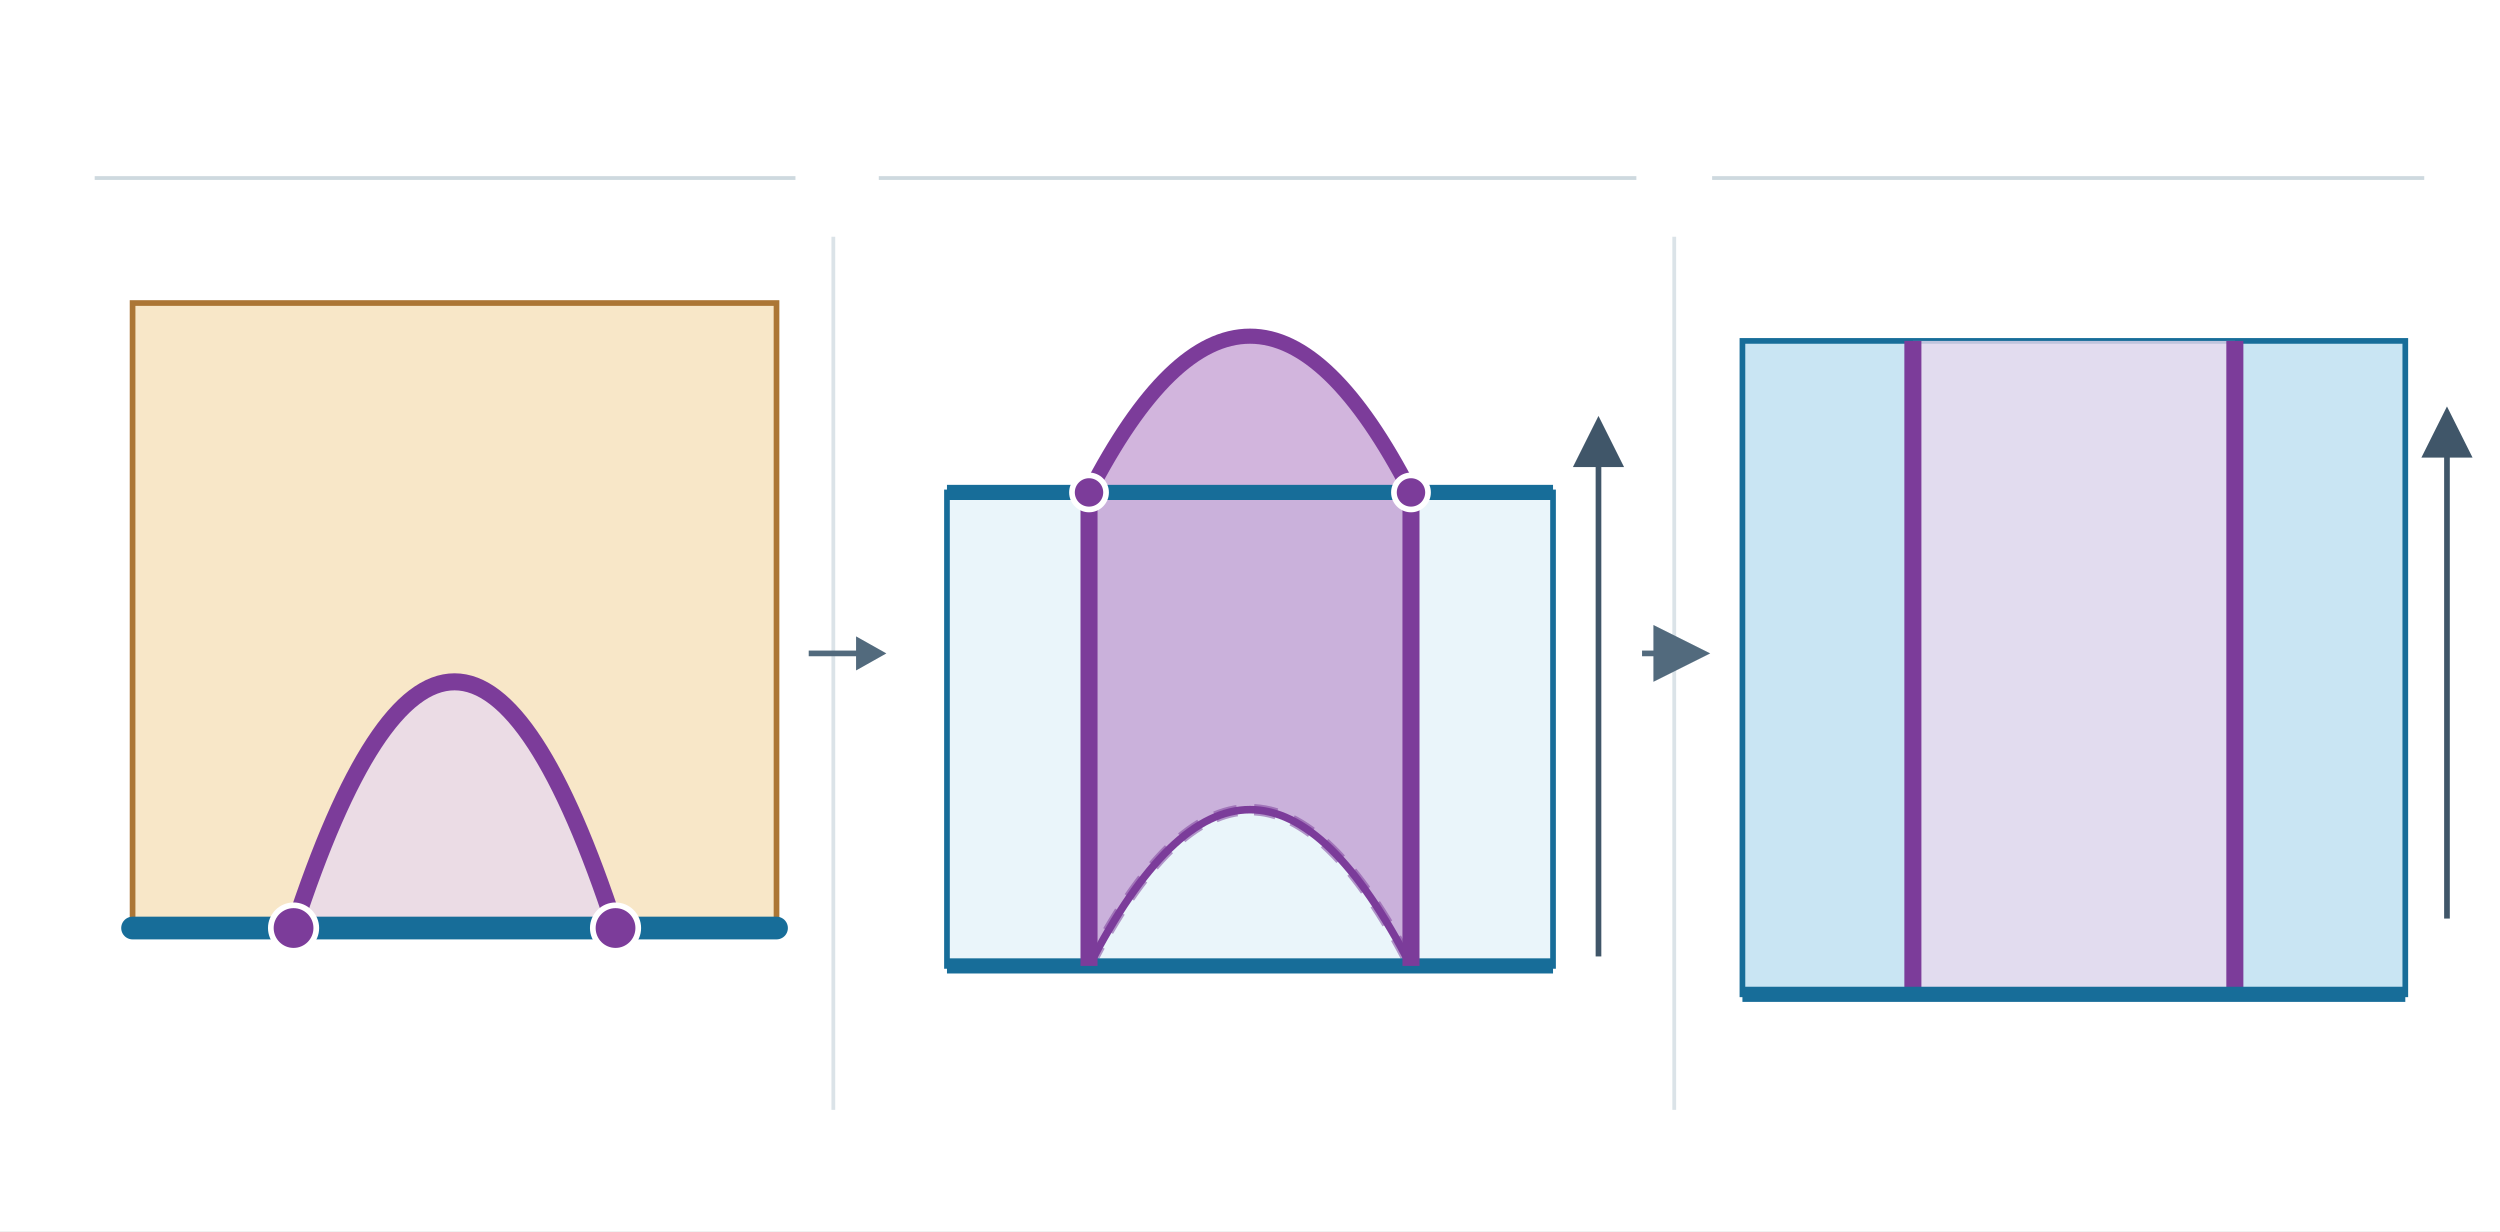
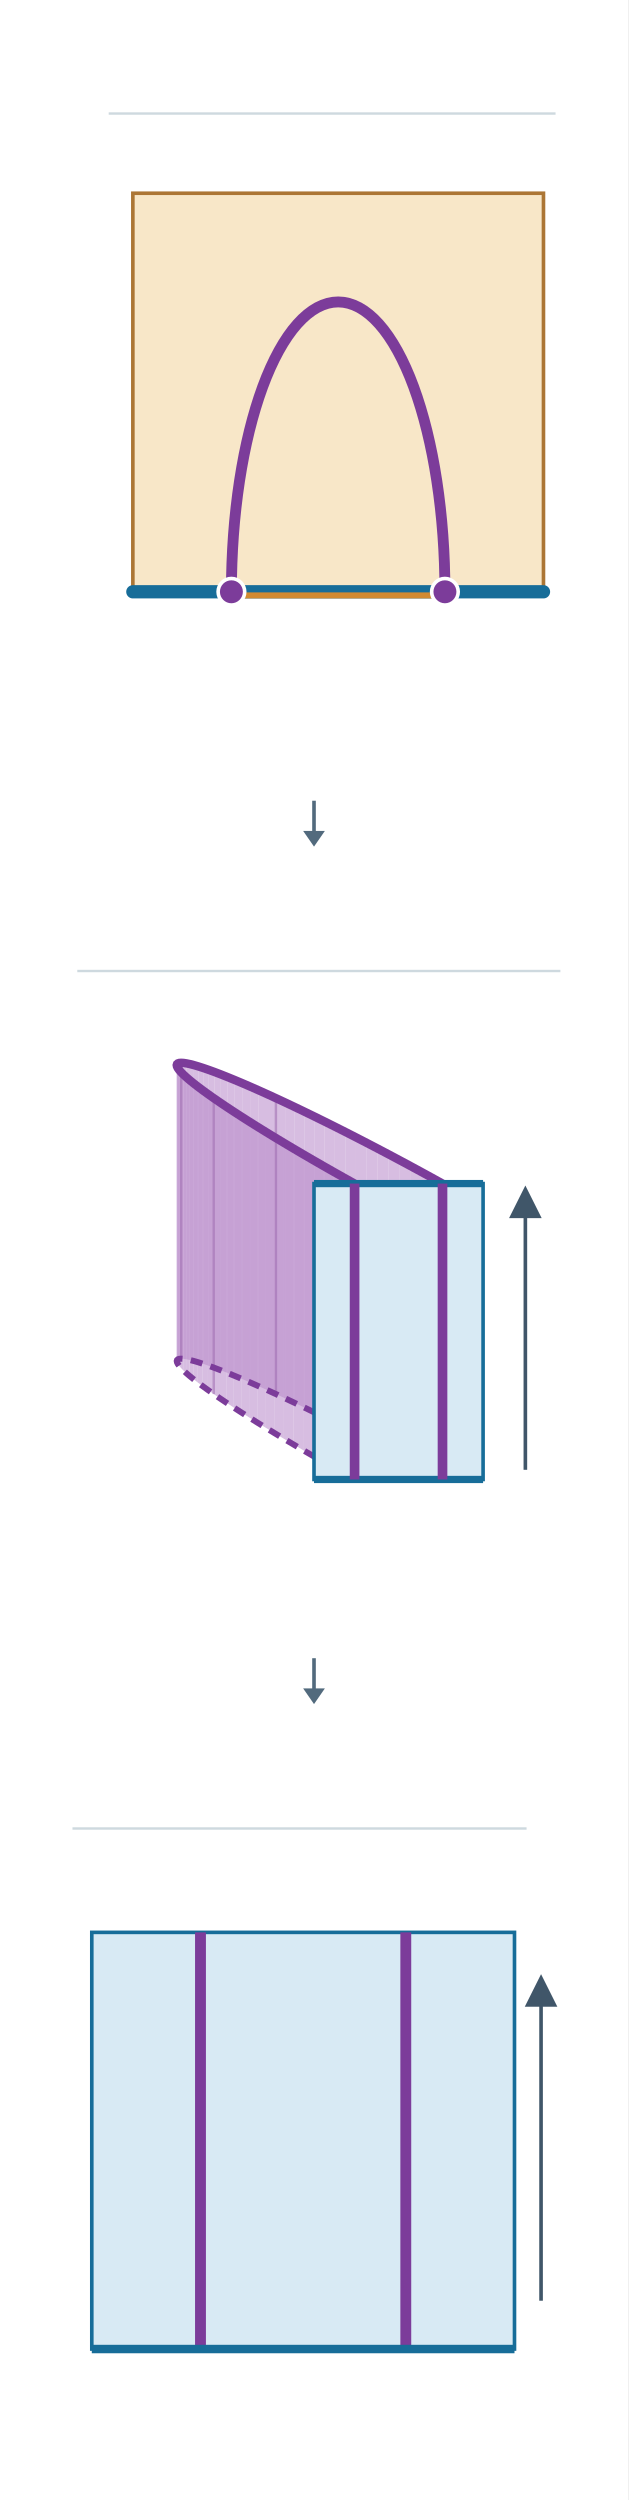
- <svg xmlns="http://www.w3.org/2000/svg" width="1320" height="650" viewBox="0 0 1320 650">
-   <defs>
-     <marker id="step" viewBox="0 0 10 10" refX="8" refY="5" markerWidth="10" markerHeight="10" orient="auto">
-       <path d="M0 0 10 5 0 10Z" fill="#526a7d" />
-     </marker>
-     <marker id="time" viewBox="0 0 10 10" refX="8" refY="5" markerWidth="9" markerHeight="9" orient="auto">
-       <path d="M0 0 10 5 0 10Z" fill="#405669" />
-     </marker>
-   </defs>
-   <rect width="1320" height="650" fill="#fff" />
-   <path d="M50 94H420M464 94H864M904 94H1280" stroke="#ced9df" stroke-width="2" />
-   <path d="M440 125V586M884 125V586" stroke="#dbe3e8" stroke-width="2" />
-   <rect x="70" y="160" width="340" height="330" fill="#f8e7c8" stroke="#ac7635" stroke-width="3" />
-   <path d="M155 490 Q240 230 325 490Z" fill="#e8d9ed" fill-opacity=".78" />
-   <path d="M155 490 Q240 230 325 490" fill="none" stroke="#7c3c9a" stroke-width="9" />
-   <path d="M70 490H410" stroke="#176d99" stroke-width="12" stroke-linecap="round" />
-   <g fill="#7c3c9a" stroke="#fff" stroke-width="3">
-     <circle cx="155" cy="490" r="12" />
-     <circle cx="325" cy="490" r="12" />
-   </g>
-   <rect x="500" y="260" width="320" height="250" fill="#b8ddef" fill-opacity=".30" stroke="#176d99" stroke-width="3" />
-   <path d="M575 260 Q660 95 745 260 L745 510 Q660 345 575 510Z" fill="#b88bc9" fill-opacity=".64" stroke="#7c3c9a" stroke-width="4" />
-   <path d="M575 260 Q660 95 745 260" fill="none" stroke="#7c3c9a" stroke-width="8" />
-   <path d="M575 510 Q660 345 745 510" fill="none" stroke="#7c3c9a" stroke-opacity=".52" stroke-width="6" stroke-dasharray="12 9" />
-   <path d="M500 260H820M500 510H820" stroke="#176d99" stroke-width="8" />
-   <path d="M575 260V510M745 260V510" stroke="#7c3c9a" stroke-width="9" />
-   <g fill="#7c3c9a" stroke="#fff" stroke-width="3">
-     <circle cx="575" cy="260" r="9" />
-     <circle cx="745" cy="260" r="9" />
-   </g>
-   <path d="M844 505V225" stroke="#405669" stroke-width="3" marker-end="url(#time)" />
-   <rect x="920" y="180" width="350" height="345" fill="#b8ddef" fill-opacity=".76" stroke="#176d99" stroke-width="3" />
-   <rect x="1010" y="180" width="170" height="345" fill="#e8d9ed" fill-opacity=".8" />
-   <path d="M1010 180V525M1180 180V525" stroke="#7c3c9a" stroke-width="9" />
-   <path d="M920 525H1270" stroke="#176d99" stroke-width="8" />
-   <path d="M1292 485V220" stroke="#405669" stroke-width="3" marker-end="url(#time)" />
-   <path d="M427 345H459" stroke="#526a7d" stroke-width="3" />
-   <path d="M452 336L468 345 452 354Z" fill="#526a7d" />
-   <path d="M867 345H897" stroke="#526a7d" stroke-width="3" marker-end="url(#step)" />
+ <svg xmlns="http://www.w3.org/2000/svg" width="520" height="2070" viewBox="0 0 520 2070">
+   <rect width="520" height="2070" fill="#fff" />
+   <svg x="40" y="0" width="440" height="650" viewBox="0 0 440 650">
+     <defs>
+       <marker id="step" viewBox="0 0 10 10" refX="8" refY="5" markerWidth="10" markerHeight="10" orient="auto">
+         <path d="M0 0 10 5 0 10Z" fill="#526a7d" />
+       </marker>
+       <marker id="time" viewBox="0 0 10 10" refX="8" refY="5" markerWidth="9" markerHeight="9" orient="auto">
+         <path d="M0 0 10 5 0 10Z" fill="#405669" />
+       </marker>
+     </defs>
+     <rect width="1320" height="650" fill="#fff" />
+     <path d="M50 94H420M464 94H864M904 94H1280" stroke="#ced9df" stroke-width="2" />
+     <rect x="70" y="160" width="340" height="330" fill="#f8e7c8" stroke="#ac7635" stroke-width="3" />
+     <path d="M328.4 490L328.29 478.22L327.97 466.48L327.44 454.78L326.7 443.18L325.75 431.68L324.59 420.33L323.23 409.15L321.67 398.16L319.91 387.39L317.96 376.86L315.82 366.62L313.5 356.66L311 347.03L308.33 337.75L305.5 328.83L302.51 320.29L299.37 312.17L296.08 304.48L292.66 297.23L289.11 290.45L285.45 284.15L281.67 278.34L277.8 273.04L273.83 268.27L269.78 264.03L265.66 260.33L261.48 257.19L257.25 254.61L252.97 252.6L248.66 251.16L244.34 250.29L240 250L235.66 250.29L231.34 251.16L227.03 252.6L222.75 254.61L218.52 257.19L214.34 260.33L210.22 264.03L206.17 268.27L202.2 273.04L198.33 278.34L194.55 284.15L190.89 290.45L187.34 297.23L183.92 304.48L180.63 312.17L177.49 320.29L174.5 328.83L171.67 337.75L169 347.03L166.5 356.66L164.18 366.62L162.04 376.86L160.09 387.39L158.33 398.16L156.77 409.15L155.41 420.33L154.25 431.68L153.3 443.18L152.56 454.78L152.03 466.48L151.71 478.22L151.6 490" fill="none" stroke="#7c3c9a" stroke-width="9" stroke-linecap="round" />
+     <path d="M70 490H410" stroke="#176d99" stroke-width="11" stroke-linecap="round" />
+     <path d="M151.6 493H328.4" stroke="#d18a31" stroke-width="5" />
+     <g fill="#7c3c9a" stroke="#fff" stroke-width="3">
+       <circle cx="151.6" cy="490" r="11" />
+       <circle cx="328.4" cy="490" r="11" />
+     </g>
+     <g fill="#b88bc9" fill-opacity=".57">
+       <polygon points="766.4,270 757.52,265.09 757.52,510.09 766.4,515" />
+       <polygon points="757.52,265.09 748.58,260.2 748.58,505.2 757.52,510.09" />
+       <polygon points="748.58,260.2 739.59,255.33 739.59,500.33 748.58,505.2" />
+       <polygon points="739.59,255.33 730.58,250.49 730.58,495.49 739.59,500.33" />
+       <polygon points="730.58,250.49 721.57,245.7 721.57,490.7 730.58,495.49" />
+       <polygon points="721.57,245.7 712.58,240.97 712.58,485.97 721.57,490.7" />
+       <polygon points="712.58,240.97 703.63,236.31 703.63,481.31 712.58,485.97" />
+       <polygon points="703.63,236.31 694.75,231.73 694.75,476.73 703.63,481.31" />
+       <polygon points="694.75,231.73 685.95,227.24 685.95,472.24 694.75,476.73" />
+       <polygon points="685.95,227.24 677.25,222.86 677.25,467.86 685.95,472.24" />
+       <polygon points="677.25,222.86 668.68,218.59 668.68,463.59 677.25,467.86" />
+       <polygon points="668.68,218.59 660.26,214.44 660.26,459.44 668.68,463.59" />
+       <polygon points="660.26,214.44 652.01,210.43 652.01,455.43 660.26,459.44" />
+       <polygon points="652.01,210.43 643.95,206.56 643.95,451.56 652.01,455.43" />
+       <polygon points="643.95,206.56 636.09,202.84 636.09,447.84 643.95,451.56" />
+       <polygon points="636.09,202.84 628.46,199.29 628.46,444.29 636.09,447.84" />
+       <polygon points="628.46,199.29 621.07,195.9 621.07,440.9 628.46,444.29" />
+       <polygon points="621.07,195.9 613.95,192.7 613.95,437.7 621.07,440.9" />
+       <polygon points="613.95,192.7 607.11,189.68 607.11,434.68 613.95,437.7" />
+       <polygon points="607.11,189.68 600.56,186.85 600.56,431.85 607.11,434.68" />
+       <polygon points="600.56,186.85 594.32,184.23 594.32,429.23 600.56,431.85" />
+       <polygon points="594.32,184.23 588.41,181.81 588.41,426.81 594.32,429.23" />
+       <polygon points="588.41,181.81 582.84,179.6 582.84,424.6 588.41,426.81" />
+       <polygon points="582.84,179.6 577.63,177.61 577.63,422.61 582.84,424.6" />
+       <polygon points="577.63,177.61 572.78,175.85 572.78,420.85 577.63,422.61" />
+       <polygon points="572.78,175.85 568.32,174.31 568.32,419.31 572.78,420.85" />
+       <polygon points="568.32,174.31 564.24,173 564.24,418 568.32,419.31" />
+       <polygon points="564.24,173 560.56,171.92 560.56,416.92 564.24,418" />
+       <polygon points="560.56,171.92 557.29,171.08 557.29,416.08 560.56,416.92" />
+       <polygon points="557.29,171.08 554.43,170.48 554.43,415.48 557.29,416.08" />
+       <polygon points="554.43,170.48 552,170.12 552,415.12 554.43,415.48" />
+       <polygon points="552,170.12 550,170 550,415 552,415.12" />
+       <polygon points="550,170 548.43,170.12 548.43,415.12 550,415" />
+       <polygon points="548.43,170.12 547.3,170.48 547.3,415.48 548.43,415.12" />
+       <polygon points="547.3,170.48 546.61,171.08 546.61,416.08 547.3,415.48" />
+       <polygon points="546.61,171.08 546.36,171.92 546.36,416.92 546.61,416.08" />
+       <polygon points="546.36,171.92 546.55,173 546.55,418 546.36,416.92" />
+       <polygon points="546.55,173 547.18,174.31 547.18,419.31 546.55,418" />
+       <polygon points="547.18,174.31 548.26,175.85 548.26,420.85 547.18,419.31" />
+       <polygon points="548.26,175.85 549.77,177.61 549.77,422.61 548.26,420.85" />
+       <polygon points="549.77,177.61 551.72,179.6 551.72,424.6 549.77,422.61" />
+       <polygon points="551.72,179.6 554.1,181.81 554.1,426.81 551.72,424.6" />
+       <polygon points="554.1,181.81 556.9,184.23 556.9,429.23 554.1,426.81" />
+       <polygon points="556.9,184.23 560.11,186.85 560.11,431.85 556.9,429.23" />
+       <polygon points="560.11,186.85 563.74,189.68 563.74,434.68 560.11,431.85" />
+       <polygon points="563.74,189.68 567.77,192.7 567.77,437.7 563.74,434.68" />
+       <polygon points="567.77,192.7 572.18,195.9 572.18,440.9 567.77,437.7" />
+       <polygon points="572.18,195.9 576.98,199.29 576.98,444.29 572.18,440.9" />
+       <polygon points="576.98,199.29 582.15,202.84 582.15,447.84 576.98,444.29" />
+       <polygon points="582.15,202.84 587.67,206.56 587.67,451.56 582.15,447.84" />
+       <polygon points="587.67,206.56 593.54,210.43 593.54,455.43 587.67,451.56" />
+       <polygon points="593.54,210.43 599.73,214.44 599.73,459.44 593.54,455.43" />
+       <polygon points="599.73,214.44 606.24,218.59 606.24,463.59 599.73,459.44" />
+       <polygon points="606.24,218.59 613.05,222.86 613.05,467.86 606.24,463.59" />
+       <polygon points="613.05,222.86 620.13,227.24 620.13,472.24 613.05,467.86" />
+       <polygon points="620.13,227.24 627.49,231.73 627.49,476.73 620.13,472.24" />
+       <polygon points="627.49,231.73 635.09,236.31 635.09,481.31 627.49,476.73" />
+       <polygon points="635.09,236.31 642.92,240.97 642.92,485.97 635.09,481.31" />
+       <polygon points="642.92,240.97 650.95,245.7 650.95,490.7 642.92,485.97" />
+       <polygon points="650.95,245.7 659.18,250.49 659.18,495.49 650.95,490.7" />
+       <polygon points="659.18,250.49 667.58,255.33 667.58,500.33 659.18,495.49" />
+       <polygon points="667.58,255.33 676.13,260.2 676.13,505.2 667.58,500.33" />
+       <polygon points="676.13,260.2 684.81,265.09 684.81,510.09 676.13,505.2" />
+       <polygon points="684.81,265.09 693.6,270 693.6,515 684.81,510.09" />
+     </g>
+     <g fill="none" stroke="#9c69ae" stroke-width="2" opacity=".55">
+       <path d="M628.46 444.29V199.29" />
+       <path d="M550 415V170" />
+       <path d="M576.98 444.29V199.29" />
+     </g>
+     <path d="M766.4 270L757.52 265.09L748.58 260.2L739.59 255.33L730.58 250.49L721.57 245.7L712.58 240.97L703.63 236.31L694.75 231.73L685.95 227.24L677.25 222.86L668.68 218.59L660.26 214.44L652.01 210.43L643.95 206.56L636.09 202.84L628.46 199.29L621.07 195.9L613.95 192.7L607.11 189.68L600.56 186.85L594.32 184.23L588.41 181.81L582.84 179.6L577.63 177.61L572.78 175.85L568.32 174.31L564.24 173L560.56 171.92L557.29 171.08L554.43 170.48L552 170.12L550 170L548.43 170.12L547.3 170.48L546.61 171.08L546.36 171.92L546.55 173L547.18 174.31L548.26 175.85L549.77 177.61L551.72 179.6L554.1 181.81L556.9 184.23L560.11 186.85L563.74 189.68L567.77 192.7L572.18 195.9L576.98 199.29L582.15 202.84L587.67 206.56L593.54 210.43L599.73 214.44L606.24 218.59L613.05 222.86L620.13 227.24L627.49 231.73L635.09 236.31L642.92 240.97L650.95 245.7L659.18 250.49L667.58 255.33L676.13 260.2L684.81 265.09L693.6 270" fill="none" stroke="#7c3c9a" stroke-width="7" />
+     <path d="M766.4 515L757.52 510.09L748.58 505.2L739.59 500.33L730.58 495.49L721.57 490.7L712.58 485.97L703.63 481.31L694.75 476.73L685.95 472.24L677.25 467.86L668.68 463.59L660.26 459.44L652.01 455.43L643.95 451.56L636.09 447.84L628.46 444.29L621.07 440.9L613.95 437.7L607.11 434.68L600.56 431.85L594.32 429.23L588.41 426.81L582.84 424.6L577.63 422.61L572.78 420.85L568.32 419.31L564.24 418L560.56 416.92L557.29 416.08L554.43 415.48L552 415.12L550 415L548.43 415.12L547.3 415.48L546.61 416.08L546.36 416.92L546.55 418L547.18 419.31L548.26 420.85L549.77 422.61L551.72 424.6L554.1 426.81L556.9 429.23L560.11 431.85L563.74 434.68L567.77 437.7L572.18 440.9L576.98 444.29L582.15 447.84L587.67 451.56L593.54 455.43L599.73 459.44L606.24 463.59L613.05 467.86L620.13 472.24L627.49 476.73L635.09 481.31L642.92 485.97L650.95 490.7L659.18 495.49L667.58 500.33L676.13 505.2L684.81 510.09L693.6 515" fill="none" stroke="#7c3c9a" stroke-width="5" stroke-dasharray="10 7" />
+     <rect x="660" y="270" width="140" height="245" fill="#d8eaf4" stroke="#176d99" stroke-width="3" />
+     <path d="M660 270H800M660 515H800" stroke="#176d99" stroke-width="6" />
+     <path d="M693.6 270V515M766.4 270V515" stroke="#7c3c9a" stroke-width="8" />
+     <path d="M835 507V277" stroke="#405669" stroke-width="3" marker-end="url(#time)" />
+     <rect x="920" y="180" width="350" height="345" fill="#d8eaf4" stroke="#176d99" stroke-width="3" />
+     <path d="M1010 180V525M1180 180V525" stroke="#7c3c9a" stroke-width="9" />
+     <path d="M920 525H1270" stroke="#176d99" stroke-width="7" />
+     <path d="M1292 485V220" stroke="#405669" stroke-width="3" marker-end="url(#time)" />
+   </svg>
+   <svg x="40" y="710" width="444" height="650" viewBox="440 0 444 650">
+     <defs>
+       <marker id="step" viewBox="0 0 10 10" refX="8" refY="5" markerWidth="10" markerHeight="10" orient="auto">
+         <path d="M0 0 10 5 0 10Z" fill="#526a7d" />
+       </marker>
+       <marker id="time" viewBox="0 0 10 10" refX="8" refY="5" markerWidth="9" markerHeight="9" orient="auto">
+         <path d="M0 0 10 5 0 10Z" fill="#405669" />
+       </marker>
+     </defs>
+     <rect width="1320" height="650" fill="#fff" />
+     <path d="M50 94H420M464 94H864M904 94H1280" stroke="#ced9df" stroke-width="2" />
+     <rect x="70" y="160" width="340" height="330" fill="#f8e7c8" stroke="#ac7635" stroke-width="3" />
+     <path d="M328.4 490L328.29 478.22L327.97 466.48L327.44 454.78L326.7 443.18L325.75 431.68L324.59 420.33L323.23 409.15L321.67 398.16L319.91 387.39L317.96 376.86L315.82 366.62L313.5 356.66L311 347.03L308.33 337.75L305.5 328.83L302.51 320.29L299.37 312.17L296.08 304.48L292.66 297.23L289.11 290.45L285.45 284.15L281.67 278.34L277.8 273.04L273.83 268.27L269.78 264.03L265.66 260.33L261.48 257.19L257.25 254.61L252.97 252.6L248.66 251.16L244.34 250.29L240 250L235.66 250.29L231.34 251.16L227.03 252.6L222.75 254.61L218.52 257.19L214.34 260.33L210.22 264.03L206.17 268.27L202.2 273.04L198.33 278.34L194.55 284.15L190.89 290.45L187.34 297.23L183.92 304.48L180.63 312.17L177.49 320.29L174.5 328.83L171.67 337.75L169 347.03L166.5 356.66L164.18 366.62L162.04 376.86L160.09 387.39L158.33 398.16L156.77 409.15L155.41 420.33L154.25 431.68L153.3 443.18L152.56 454.78L152.03 466.48L151.71 478.22L151.6 490" fill="none" stroke="#7c3c9a" stroke-width="9" stroke-linecap="round" />
+     <path d="M70 490H410" stroke="#176d99" stroke-width="11" stroke-linecap="round" />
+     <path d="M151.6 493H328.4" stroke="#d18a31" stroke-width="5" />
+     <g fill="#7c3c9a" stroke="#fff" stroke-width="3">
+       <circle cx="151.6" cy="490" r="11" />
+       <circle cx="328.4" cy="490" r="11" />
+     </g>
+     <g fill="#b88bc9" fill-opacity=".57">
+       <polygon points="766.4,270 757.52,265.09 757.52,510.09 766.4,515" />
+       <polygon points="757.52,265.09 748.58,260.2 748.58,505.2 757.52,510.09" />
+       <polygon points="748.58,260.2 739.59,255.33 739.59,500.33 748.58,505.2" />
+       <polygon points="739.59,255.33 730.58,250.49 730.58,495.49 739.59,500.33" />
+       <polygon points="730.58,250.49 721.57,245.7 721.57,490.7 730.58,495.49" />
+       <polygon points="721.57,245.7 712.58,240.97 712.58,485.97 721.57,490.7" />
+       <polygon points="712.58,240.97 703.63,236.31 703.63,481.31 712.58,485.97" />
+       <polygon points="703.63,236.31 694.75,231.73 694.75,476.73 703.63,481.31" />
+       <polygon points="694.75,231.73 685.95,227.24 685.95,472.24 694.75,476.73" />
+       <polygon points="685.95,227.24 677.25,222.86 677.25,467.86 685.95,472.24" />
+       <polygon points="677.25,222.86 668.68,218.59 668.68,463.59 677.25,467.86" />
+       <polygon points="668.68,218.59 660.26,214.44 660.26,459.44 668.68,463.59" />
+       <polygon points="660.26,214.44 652.01,210.43 652.01,455.43 660.26,459.44" />
+       <polygon points="652.01,210.43 643.95,206.56 643.95,451.56 652.01,455.43" />
+       <polygon points="643.95,206.56 636.09,202.84 636.09,447.84 643.95,451.56" />
+       <polygon points="636.09,202.84 628.46,199.29 628.46,444.29 636.09,447.84" />
+       <polygon points="628.46,199.29 621.07,195.9 621.07,440.9 628.46,444.29" />
+       <polygon points="621.07,195.9 613.95,192.7 613.95,437.7 621.07,440.9" />
+       <polygon points="613.95,192.7 607.11,189.68 607.11,434.68 613.95,437.7" />
+       <polygon points="607.11,189.68 600.56,186.85 600.56,431.85 607.11,434.68" />
+       <polygon points="600.56,186.85 594.32,184.23 594.32,429.23 600.56,431.85" />
+       <polygon points="594.32,184.23 588.41,181.81 588.41,426.81 594.32,429.23" />
+       <polygon points="588.41,181.81 582.84,179.6 582.84,424.6 588.41,426.81" />
+       <polygon points="582.84,179.6 577.63,177.61 577.63,422.61 582.84,424.6" />
+       <polygon points="577.63,177.61 572.78,175.85 572.78,420.85 577.63,422.61" />
+       <polygon points="572.78,175.85 568.32,174.31 568.32,419.31 572.78,420.85" />
+       <polygon points="568.32,174.31 564.24,173 564.24,418 568.32,419.31" />
+       <polygon points="564.24,173 560.56,171.92 560.56,416.92 564.24,418" />
+       <polygon points="560.56,171.92 557.29,171.08 557.29,416.08 560.56,416.92" />
+       <polygon points="557.29,171.08 554.43,170.48 554.43,415.48 557.29,416.08" />
+       <polygon points="554.43,170.48 552,170.12 552,415.12 554.43,415.48" />
+       <polygon points="552,170.12 550,170 550,415 552,415.12" />
+       <polygon points="550,170 548.43,170.12 548.43,415.12 550,415" />
+       <polygon points="548.43,170.12 547.3,170.48 547.3,415.48 548.43,415.12" />
+       <polygon points="547.3,170.48 546.61,171.08 546.61,416.08 547.3,415.48" />
+       <polygon points="546.61,171.08 546.36,171.92 546.36,416.92 546.61,416.08" />
+       <polygon points="546.36,171.92 546.55,173 546.55,418 546.36,416.92" />
+       <polygon points="546.55,173 547.18,174.31 547.18,419.31 546.55,418" />
+       <polygon points="547.18,174.31 548.26,175.85 548.26,420.85 547.18,419.31" />
+       <polygon points="548.26,175.85 549.77,177.61 549.77,422.61 548.26,420.85" />
+       <polygon points="549.77,177.61 551.72,179.6 551.72,424.6 549.77,422.61" />
+       <polygon points="551.72,179.6 554.1,181.81 554.1,426.81 551.72,424.6" />
+       <polygon points="554.1,181.81 556.9,184.23 556.9,429.23 554.1,426.81" />
+       <polygon points="556.9,184.23 560.11,186.85 560.11,431.85 556.9,429.23" />
+       <polygon points="560.11,186.85 563.74,189.68 563.74,434.68 560.11,431.85" />
+       <polygon points="563.74,189.68 567.77,192.7 567.77,437.7 563.74,434.68" />
+       <polygon points="567.77,192.7 572.18,195.9 572.18,440.9 567.77,437.7" />
+       <polygon points="572.18,195.9 576.98,199.29 576.98,444.29 572.18,440.9" />
+       <polygon points="576.98,199.29 582.15,202.84 582.15,447.84 576.98,444.29" />
+       <polygon points="582.15,202.84 587.67,206.56 587.67,451.56 582.15,447.84" />
+       <polygon points="587.67,206.56 593.54,210.43 593.54,455.43 587.67,451.56" />
+       <polygon points="593.54,210.43 599.73,214.44 599.73,459.44 593.54,455.43" />
+       <polygon points="599.73,214.44 606.24,218.59 606.24,463.59 599.73,459.44" />
+       <polygon points="606.24,218.59 613.05,222.86 613.05,467.86 606.24,463.59" />
+       <polygon points="613.05,222.86 620.13,227.24 620.13,472.24 613.05,467.86" />
+       <polygon points="620.13,227.24 627.49,231.73 627.49,476.73 620.13,472.24" />
+       <polygon points="627.49,231.73 635.09,236.31 635.09,481.31 627.49,476.73" />
+       <polygon points="635.09,236.31 642.92,240.97 642.92,485.97 635.09,481.31" />
+       <polygon points="642.92,240.97 650.95,245.7 650.95,490.7 642.92,485.97" />
+       <polygon points="650.95,245.7 659.18,250.49 659.18,495.49 650.95,490.7" />
+       <polygon points="659.18,250.49 667.58,255.33 667.58,500.33 659.18,495.49" />
+       <polygon points="667.58,255.33 676.13,260.2 676.13,505.2 667.58,500.33" />
+       <polygon points="676.13,260.2 684.81,265.09 684.81,510.09 676.13,505.2" />
+       <polygon points="684.81,265.09 693.6,270 693.6,515 684.81,510.09" />
+     </g>
+     <g fill="none" stroke="#9c69ae" stroke-width="2" opacity=".55">
+       <path d="M628.46 444.29V199.29" />
+       <path d="M550 415V170" />
+       <path d="M576.98 444.29V199.29" />
+     </g>
+     <path d="M766.4 270L757.52 265.09L748.58 260.2L739.59 255.33L730.58 250.49L721.57 245.7L712.58 240.97L703.63 236.31L694.75 231.73L685.95 227.24L677.25 222.86L668.68 218.59L660.26 214.44L652.01 210.43L643.95 206.56L636.09 202.84L628.46 199.29L621.07 195.9L613.95 192.7L607.11 189.68L600.56 186.85L594.32 184.23L588.41 181.81L582.84 179.6L577.63 177.61L572.78 175.85L568.32 174.31L564.24 173L560.56 171.92L557.29 171.08L554.43 170.48L552 170.12L550 170L548.43 170.12L547.3 170.48L546.61 171.08L546.36 171.92L546.55 173L547.18 174.31L548.26 175.85L549.77 177.61L551.72 179.6L554.1 181.81L556.9 184.23L560.11 186.85L563.74 189.68L567.77 192.7L572.18 195.9L576.98 199.29L582.15 202.84L587.67 206.56L593.54 210.43L599.73 214.44L606.24 218.59L613.05 222.86L620.13 227.24L627.49 231.73L635.09 236.31L642.92 240.97L650.95 245.7L659.18 250.49L667.58 255.33L676.13 260.2L684.81 265.09L693.6 270" fill="none" stroke="#7c3c9a" stroke-width="7" />
+     <path d="M766.4 515L757.52 510.09L748.58 505.2L739.59 500.33L730.58 495.49L721.57 490.7L712.58 485.97L703.63 481.31L694.75 476.73L685.95 472.24L677.25 467.86L668.68 463.59L660.26 459.44L652.01 455.43L643.95 451.56L636.09 447.84L628.46 444.29L621.07 440.9L613.95 437.7L607.11 434.68L600.56 431.85L594.32 429.23L588.41 426.81L582.84 424.6L577.63 422.61L572.78 420.85L568.32 419.31L564.24 418L560.56 416.92L557.29 416.08L554.43 415.48L552 415.12L550 415L548.43 415.12L547.3 415.48L546.61 416.08L546.36 416.92L546.55 418L547.18 419.31L548.26 420.85L549.77 422.61L551.72 424.6L554.1 426.81L556.9 429.23L560.11 431.85L563.74 434.68L567.77 437.7L572.18 440.9L576.98 444.29L582.15 447.84L587.67 451.56L593.54 455.43L599.73 459.44L606.24 463.59L613.05 467.86L620.13 472.24L627.49 476.73L635.09 481.31L642.92 485.97L650.95 490.7L659.18 495.49L667.58 500.33L676.13 505.2L684.81 510.09L693.6 515" fill="none" stroke="#7c3c9a" stroke-width="5" stroke-dasharray="10 7" />
+     <rect x="660" y="270" width="140" height="245" fill="#d8eaf4" stroke="#176d99" stroke-width="3" />
+     <path d="M660 270H800M660 515H800" stroke="#176d99" stroke-width="6" />
+     <path d="M693.6 270V515M766.4 270V515" stroke="#7c3c9a" stroke-width="8" />
+     <path d="M835 507V277" stroke="#405669" stroke-width="3" marker-end="url(#time)" />
+     <rect x="920" y="180" width="350" height="345" fill="#d8eaf4" stroke="#176d99" stroke-width="3" />
+     <path d="M1010 180V525M1180 180V525" stroke="#7c3c9a" stroke-width="9" />
+     <path d="M920 525H1270" stroke="#176d99" stroke-width="7" />
+     <path d="M1292 485V220" stroke="#405669" stroke-width="3" marker-end="url(#time)" />
+   </svg>
+   <svg x="40" y="1420" width="436" height="650" viewBox="884 0 436 650">
+     <defs>
+       <marker id="step" viewBox="0 0 10 10" refX="8" refY="5" markerWidth="10" markerHeight="10" orient="auto">
+         <path d="M0 0 10 5 0 10Z" fill="#526a7d" />
+       </marker>
+       <marker id="time" viewBox="0 0 10 10" refX="8" refY="5" markerWidth="9" markerHeight="9" orient="auto">
+         <path d="M0 0 10 5 0 10Z" fill="#405669" />
+       </marker>
+     </defs>
+     <rect width="1320" height="650" fill="#fff" />
+     <path d="M50 94H420M464 94H864M904 94H1280" stroke="#ced9df" stroke-width="2" />
+     <rect x="70" y="160" width="340" height="330" fill="#f8e7c8" stroke="#ac7635" stroke-width="3" />
+     <path d="M328.4 490L328.29 478.22L327.97 466.48L327.44 454.78L326.7 443.18L325.75 431.68L324.59 420.33L323.23 409.15L321.67 398.16L319.91 387.39L317.96 376.86L315.82 366.62L313.5 356.66L311 347.03L308.33 337.75L305.5 328.83L302.51 320.29L299.37 312.17L296.08 304.48L292.66 297.23L289.11 290.45L285.45 284.15L281.67 278.34L277.8 273.04L273.83 268.27L269.78 264.03L265.66 260.33L261.48 257.19L257.25 254.61L252.97 252.6L248.66 251.16L244.34 250.29L240 250L235.66 250.29L231.34 251.16L227.03 252.6L222.75 254.61L218.52 257.19L214.34 260.33L210.22 264.03L206.17 268.27L202.2 273.04L198.33 278.34L194.55 284.15L190.89 290.45L187.34 297.23L183.92 304.48L180.63 312.17L177.49 320.29L174.5 328.83L171.67 337.75L169 347.03L166.5 356.66L164.18 366.62L162.04 376.86L160.09 387.39L158.33 398.16L156.77 409.15L155.41 420.33L154.25 431.68L153.3 443.18L152.56 454.78L152.03 466.48L151.71 478.22L151.6 490" fill="none" stroke="#7c3c9a" stroke-width="9" stroke-linecap="round" />
+     <path d="M70 490H410" stroke="#176d99" stroke-width="11" stroke-linecap="round" />
+     <path d="M151.6 493H328.4" stroke="#d18a31" stroke-width="5" />
+     <g fill="#7c3c9a" stroke="#fff" stroke-width="3">
+       <circle cx="151.6" cy="490" r="11" />
+       <circle cx="328.4" cy="490" r="11" />
+     </g>
+     <g fill="#b88bc9" fill-opacity=".57">
+       <polygon points="766.4,270 757.52,265.09 757.52,510.09 766.4,515" />
+       <polygon points="757.52,265.09 748.58,260.2 748.58,505.2 757.52,510.09" />
+       <polygon points="748.58,260.2 739.59,255.33 739.59,500.33 748.58,505.2" />
+       <polygon points="739.59,255.33 730.58,250.49 730.58,495.49 739.59,500.33" />
+       <polygon points="730.58,250.49 721.57,245.7 721.57,490.7 730.58,495.49" />
+       <polygon points="721.57,245.7 712.58,240.97 712.58,485.97 721.57,490.7" />
+       <polygon points="712.58,240.97 703.63,236.31 703.63,481.31 712.58,485.97" />
+       <polygon points="703.63,236.31 694.75,231.73 694.75,476.73 703.63,481.31" />
+       <polygon points="694.75,231.73 685.95,227.24 685.95,472.24 694.75,476.73" />
+       <polygon points="685.95,227.24 677.25,222.86 677.25,467.86 685.95,472.24" />
+       <polygon points="677.25,222.86 668.68,218.59 668.68,463.59 677.25,467.86" />
+       <polygon points="668.68,218.59 660.26,214.44 660.26,459.44 668.68,463.59" />
+       <polygon points="660.26,214.44 652.01,210.43 652.01,455.43 660.26,459.44" />
+       <polygon points="652.01,210.43 643.95,206.56 643.95,451.56 652.01,455.43" />
+       <polygon points="643.95,206.56 636.09,202.84 636.09,447.84 643.95,451.56" />
+       <polygon points="636.09,202.84 628.46,199.29 628.46,444.29 636.09,447.84" />
+       <polygon points="628.46,199.29 621.07,195.9 621.07,440.9 628.46,444.29" />
+       <polygon points="621.07,195.9 613.95,192.7 613.95,437.7 621.07,440.9" />
+       <polygon points="613.95,192.7 607.11,189.68 607.11,434.68 613.95,437.7" />
+       <polygon points="607.11,189.68 600.56,186.85 600.56,431.85 607.11,434.68" />
+       <polygon points="600.56,186.85 594.32,184.23 594.32,429.23 600.56,431.85" />
+       <polygon points="594.32,184.23 588.41,181.81 588.41,426.81 594.32,429.23" />
+       <polygon points="588.41,181.81 582.84,179.6 582.84,424.6 588.41,426.81" />
+       <polygon points="582.84,179.6 577.63,177.61 577.63,422.61 582.84,424.6" />
+       <polygon points="577.63,177.61 572.78,175.85 572.78,420.85 577.63,422.61" />
+       <polygon points="572.78,175.85 568.32,174.31 568.32,419.31 572.78,420.85" />
+       <polygon points="568.32,174.31 564.24,173 564.24,418 568.32,419.31" />
+       <polygon points="564.24,173 560.56,171.92 560.56,416.92 564.24,418" />
+       <polygon points="560.56,171.92 557.29,171.08 557.29,416.08 560.56,416.92" />
+       <polygon points="557.29,171.08 554.43,170.48 554.43,415.48 557.29,416.08" />
+       <polygon points="554.43,170.48 552,170.12 552,415.12 554.43,415.48" />
+       <polygon points="552,170.12 550,170 550,415 552,415.12" />
+       <polygon points="550,170 548.43,170.12 548.43,415.12 550,415" />
+       <polygon points="548.43,170.12 547.3,170.48 547.3,415.48 548.43,415.12" />
+       <polygon points="547.3,170.48 546.61,171.08 546.61,416.08 547.3,415.48" />
+       <polygon points="546.61,171.08 546.36,171.92 546.36,416.92 546.61,416.08" />
+       <polygon points="546.36,171.92 546.55,173 546.55,418 546.36,416.92" />
+       <polygon points="546.55,173 547.18,174.31 547.18,419.31 546.55,418" />
+       <polygon points="547.18,174.31 548.26,175.85 548.26,420.85 547.18,419.31" />
+       <polygon points="548.26,175.85 549.77,177.61 549.77,422.61 548.26,420.85" />
+       <polygon points="549.77,177.61 551.72,179.6 551.72,424.6 549.77,422.61" />
+       <polygon points="551.72,179.6 554.1,181.81 554.1,426.81 551.72,424.6" />
+       <polygon points="554.1,181.81 556.9,184.23 556.9,429.23 554.1,426.81" />
+       <polygon points="556.9,184.23 560.11,186.85 560.11,431.85 556.9,429.23" />
+       <polygon points="560.11,186.85 563.74,189.68 563.74,434.68 560.11,431.85" />
+       <polygon points="563.74,189.68 567.77,192.7 567.77,437.7 563.74,434.68" />
+       <polygon points="567.77,192.7 572.18,195.9 572.18,440.9 567.77,437.7" />
+       <polygon points="572.18,195.9 576.98,199.29 576.98,444.29 572.18,440.9" />
+       <polygon points="576.98,199.29 582.15,202.84 582.15,447.84 576.98,444.29" />
+       <polygon points="582.15,202.84 587.67,206.56 587.67,451.56 582.15,447.84" />
+       <polygon points="587.67,206.56 593.54,210.43 593.54,455.43 587.67,451.56" />
+       <polygon points="593.54,210.43 599.73,214.44 599.73,459.44 593.54,455.43" />
+       <polygon points="599.73,214.44 606.24,218.59 606.24,463.59 599.73,459.44" />
+       <polygon points="606.24,218.59 613.05,222.86 613.05,467.86 606.24,463.59" />
+       <polygon points="613.05,222.86 620.13,227.24 620.13,472.24 613.05,467.86" />
+       <polygon points="620.13,227.24 627.49,231.73 627.49,476.73 620.13,472.24" />
+       <polygon points="627.49,231.73 635.09,236.31 635.09,481.31 627.49,476.73" />
+       <polygon points="635.09,236.31 642.92,240.97 642.92,485.97 635.09,481.31" />
+       <polygon points="642.92,240.97 650.95,245.7 650.95,490.7 642.92,485.97" />
+       <polygon points="650.95,245.7 659.18,250.49 659.18,495.49 650.95,490.7" />
+       <polygon points="659.18,250.49 667.58,255.33 667.58,500.33 659.18,495.49" />
+       <polygon points="667.58,255.33 676.13,260.2 676.13,505.2 667.58,500.33" />
+       <polygon points="676.13,260.2 684.81,265.09 684.81,510.09 676.13,505.2" />
+       <polygon points="684.81,265.09 693.6,270 693.6,515 684.81,510.09" />
+     </g>
+     <g fill="none" stroke="#9c69ae" stroke-width="2" opacity=".55">
+       <path d="M628.46 444.29V199.29" />
+       <path d="M550 415V170" />
+       <path d="M576.98 444.29V199.29" />
+     </g>
+     <path d="M766.4 270L757.52 265.09L748.58 260.2L739.59 255.33L730.58 250.49L721.57 245.7L712.58 240.97L703.63 236.31L694.75 231.73L685.95 227.24L677.25 222.86L668.68 218.59L660.26 214.44L652.01 210.43L643.95 206.56L636.09 202.84L628.46 199.29L621.07 195.9L613.95 192.7L607.11 189.68L600.56 186.85L594.32 184.23L588.41 181.81L582.84 179.6L577.63 177.61L572.78 175.85L568.32 174.31L564.24 173L560.56 171.92L557.29 171.08L554.43 170.48L552 170.12L550 170L548.43 170.12L547.3 170.48L546.61 171.08L546.36 171.92L546.55 173L547.18 174.31L548.26 175.85L549.77 177.61L551.72 179.6L554.1 181.81L556.9 184.23L560.11 186.85L563.74 189.68L567.77 192.7L572.18 195.9L576.98 199.29L582.15 202.84L587.67 206.56L593.54 210.43L599.73 214.44L606.24 218.59L613.05 222.86L620.13 227.24L627.49 231.73L635.09 236.31L642.92 240.97L650.95 245.7L659.18 250.49L667.58 255.33L676.13 260.2L684.81 265.09L693.6 270" fill="none" stroke="#7c3c9a" stroke-width="7" />
+     <path d="M766.4 515L757.52 510.09L748.58 505.2L739.59 500.33L730.58 495.49L721.57 490.7L712.58 485.97L703.63 481.31L694.75 476.73L685.95 472.24L677.25 467.86L668.68 463.59L660.26 459.44L652.01 455.43L643.95 451.56L636.09 447.84L628.46 444.29L621.07 440.9L613.95 437.7L607.11 434.68L600.56 431.85L594.32 429.23L588.41 426.81L582.84 424.6L577.63 422.61L572.78 420.85L568.32 419.31L564.24 418L560.56 416.92L557.29 416.08L554.43 415.48L552 415.12L550 415L548.43 415.12L547.3 415.48L546.61 416.08L546.36 416.92L546.55 418L547.18 419.31L548.26 420.85L549.77 422.61L551.72 424.6L554.1 426.81L556.9 429.23L560.11 431.85L563.74 434.68L567.77 437.7L572.18 440.9L576.98 444.29L582.15 447.84L587.67 451.56L593.54 455.43L599.73 459.44L606.24 463.59L613.05 467.86L620.13 472.24L627.49 476.73L635.09 481.31L642.92 485.97L650.95 490.7L659.18 495.49L667.58 500.33L676.13 505.2L684.81 510.09L693.6 515" fill="none" stroke="#7c3c9a" stroke-width="5" stroke-dasharray="10 7" />
+     <rect x="660" y="270" width="140" height="245" fill="#d8eaf4" stroke="#176d99" stroke-width="3" />
+     <path d="M660 270H800M660 515H800" stroke="#176d99" stroke-width="6" />
+     <path d="M693.6 270V515M766.4 270V515" stroke="#7c3c9a" stroke-width="8" />
+     <path d="M835 507V277" stroke="#405669" stroke-width="3" marker-end="url(#time)" />
+     <rect x="920" y="180" width="350" height="345" fill="#d8eaf4" stroke="#176d99" stroke-width="3" />
+     <path d="M1010 180V525M1180 180V525" stroke="#7c3c9a" stroke-width="9" />
+     <path d="M920 525H1270" stroke="#176d99" stroke-width="7" />
+     <path d="M1292 485V220" stroke="#405669" stroke-width="3" marker-end="url(#time)" />
+   </svg>
+   <path d="M260 663V689M260 1373V1399" fill="none" stroke="#526a7d" stroke-width="3" />
+   <path d="M251 688L260 701L269 688ZM251 1398L260 1411L269 1398Z" fill="#526a7d" />
</svg>
